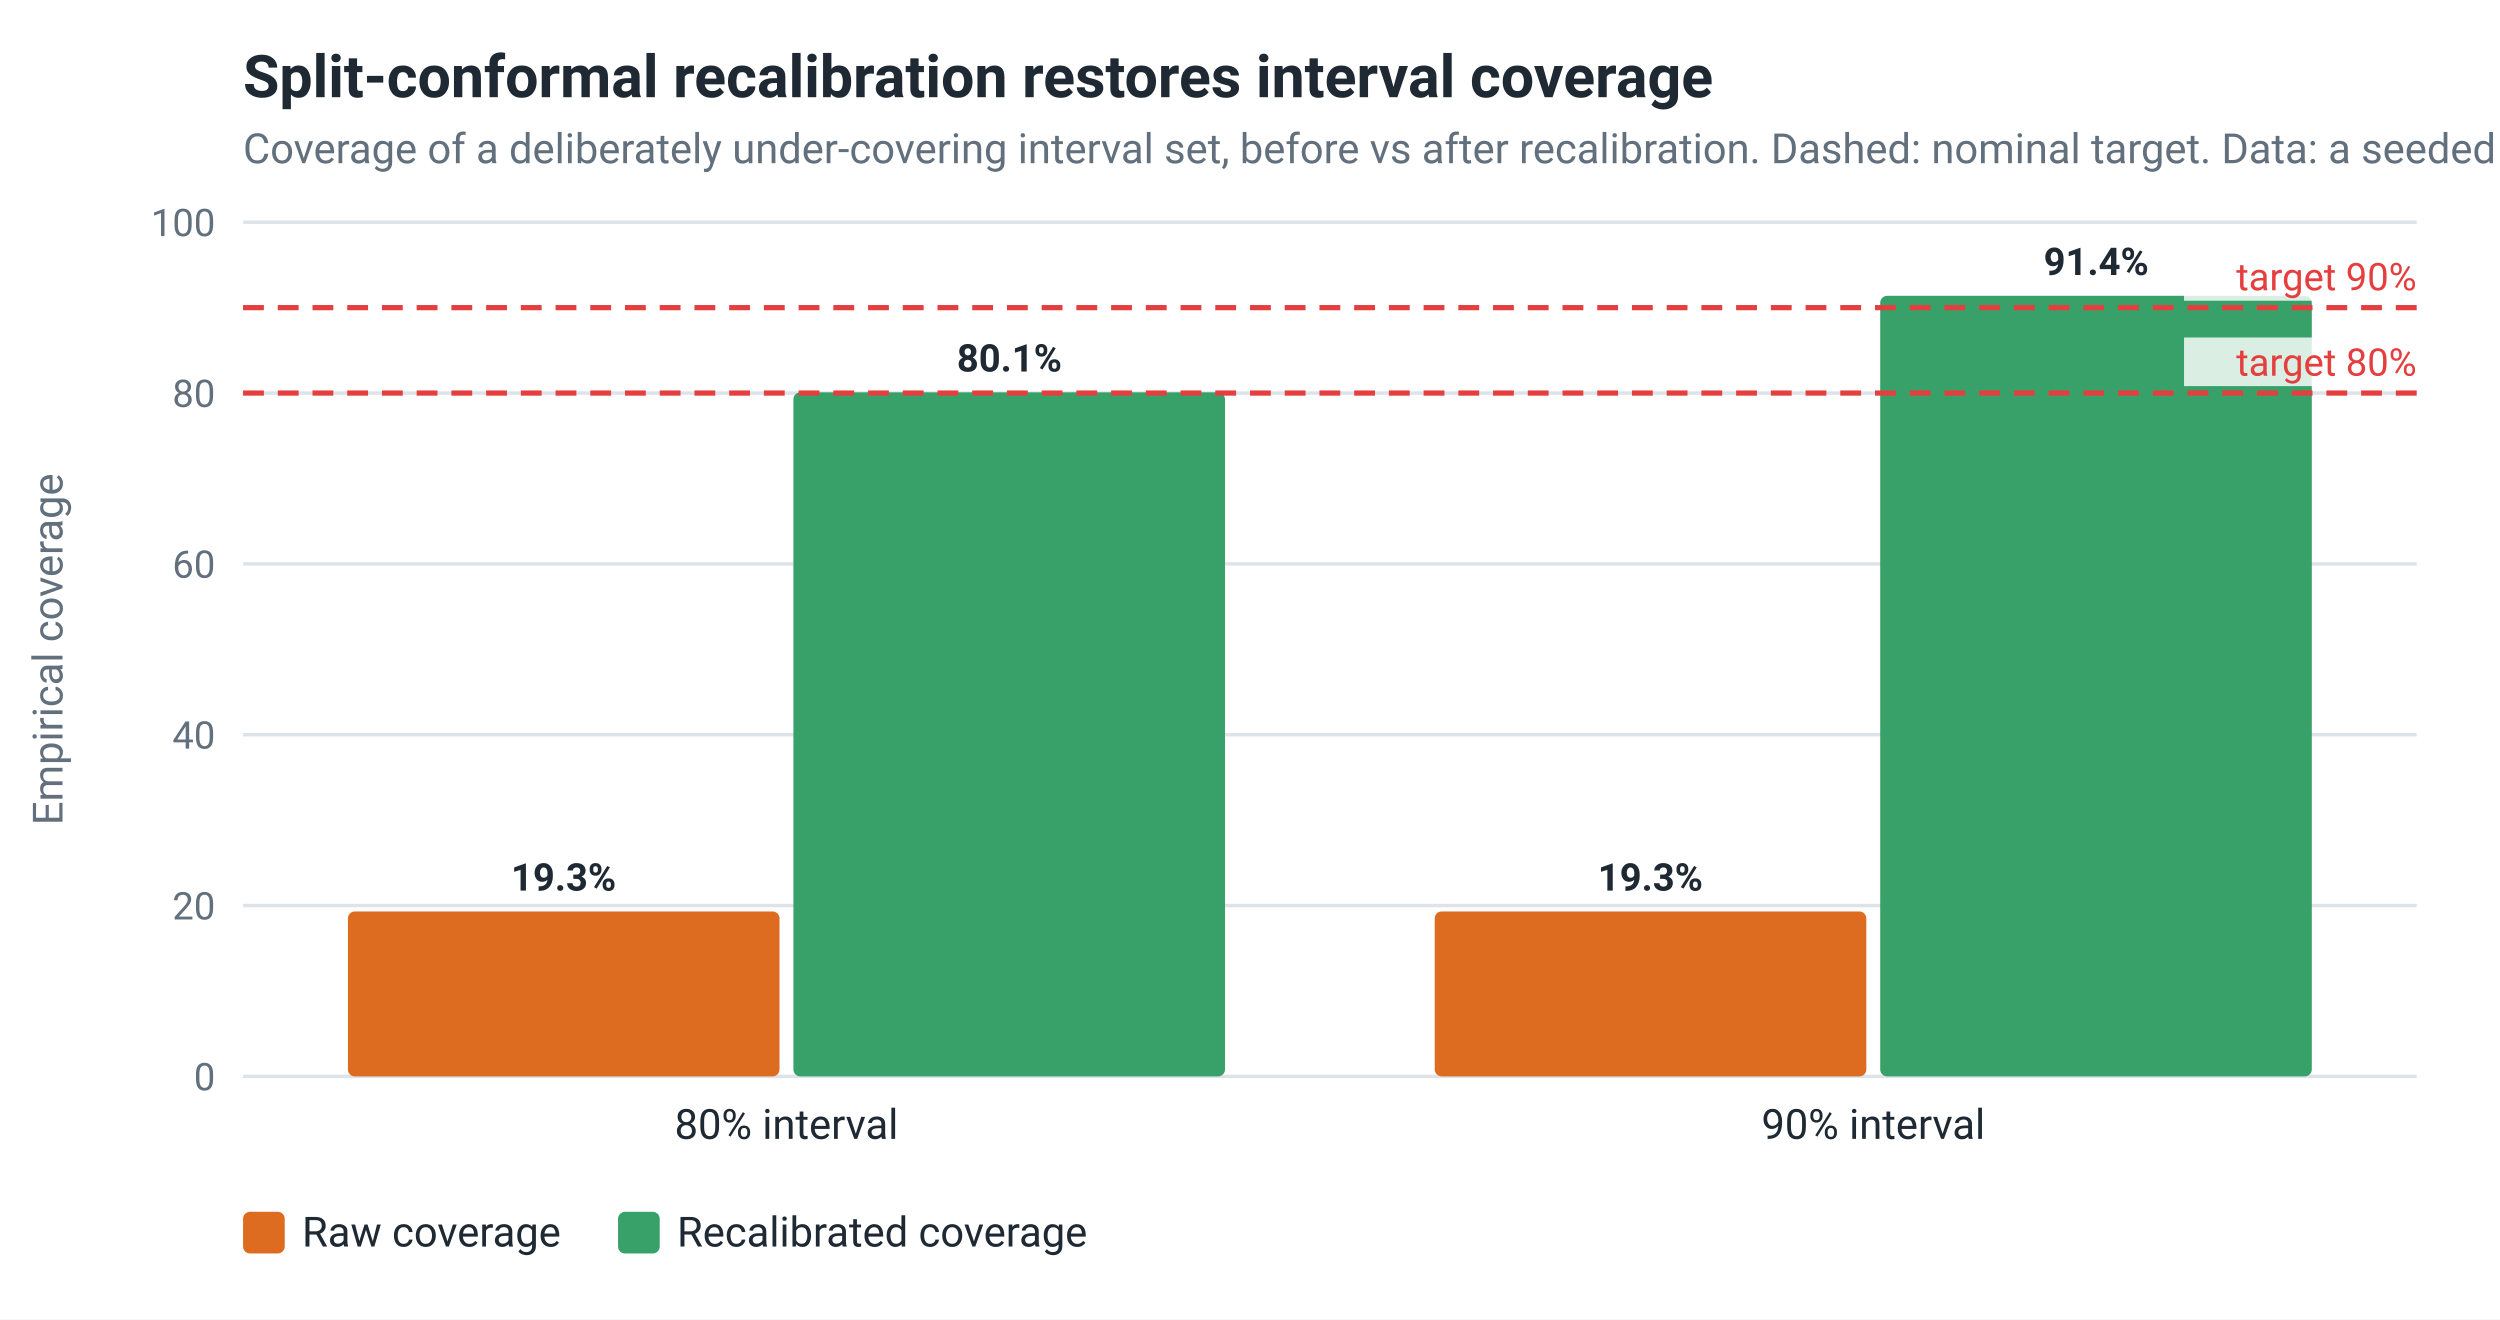
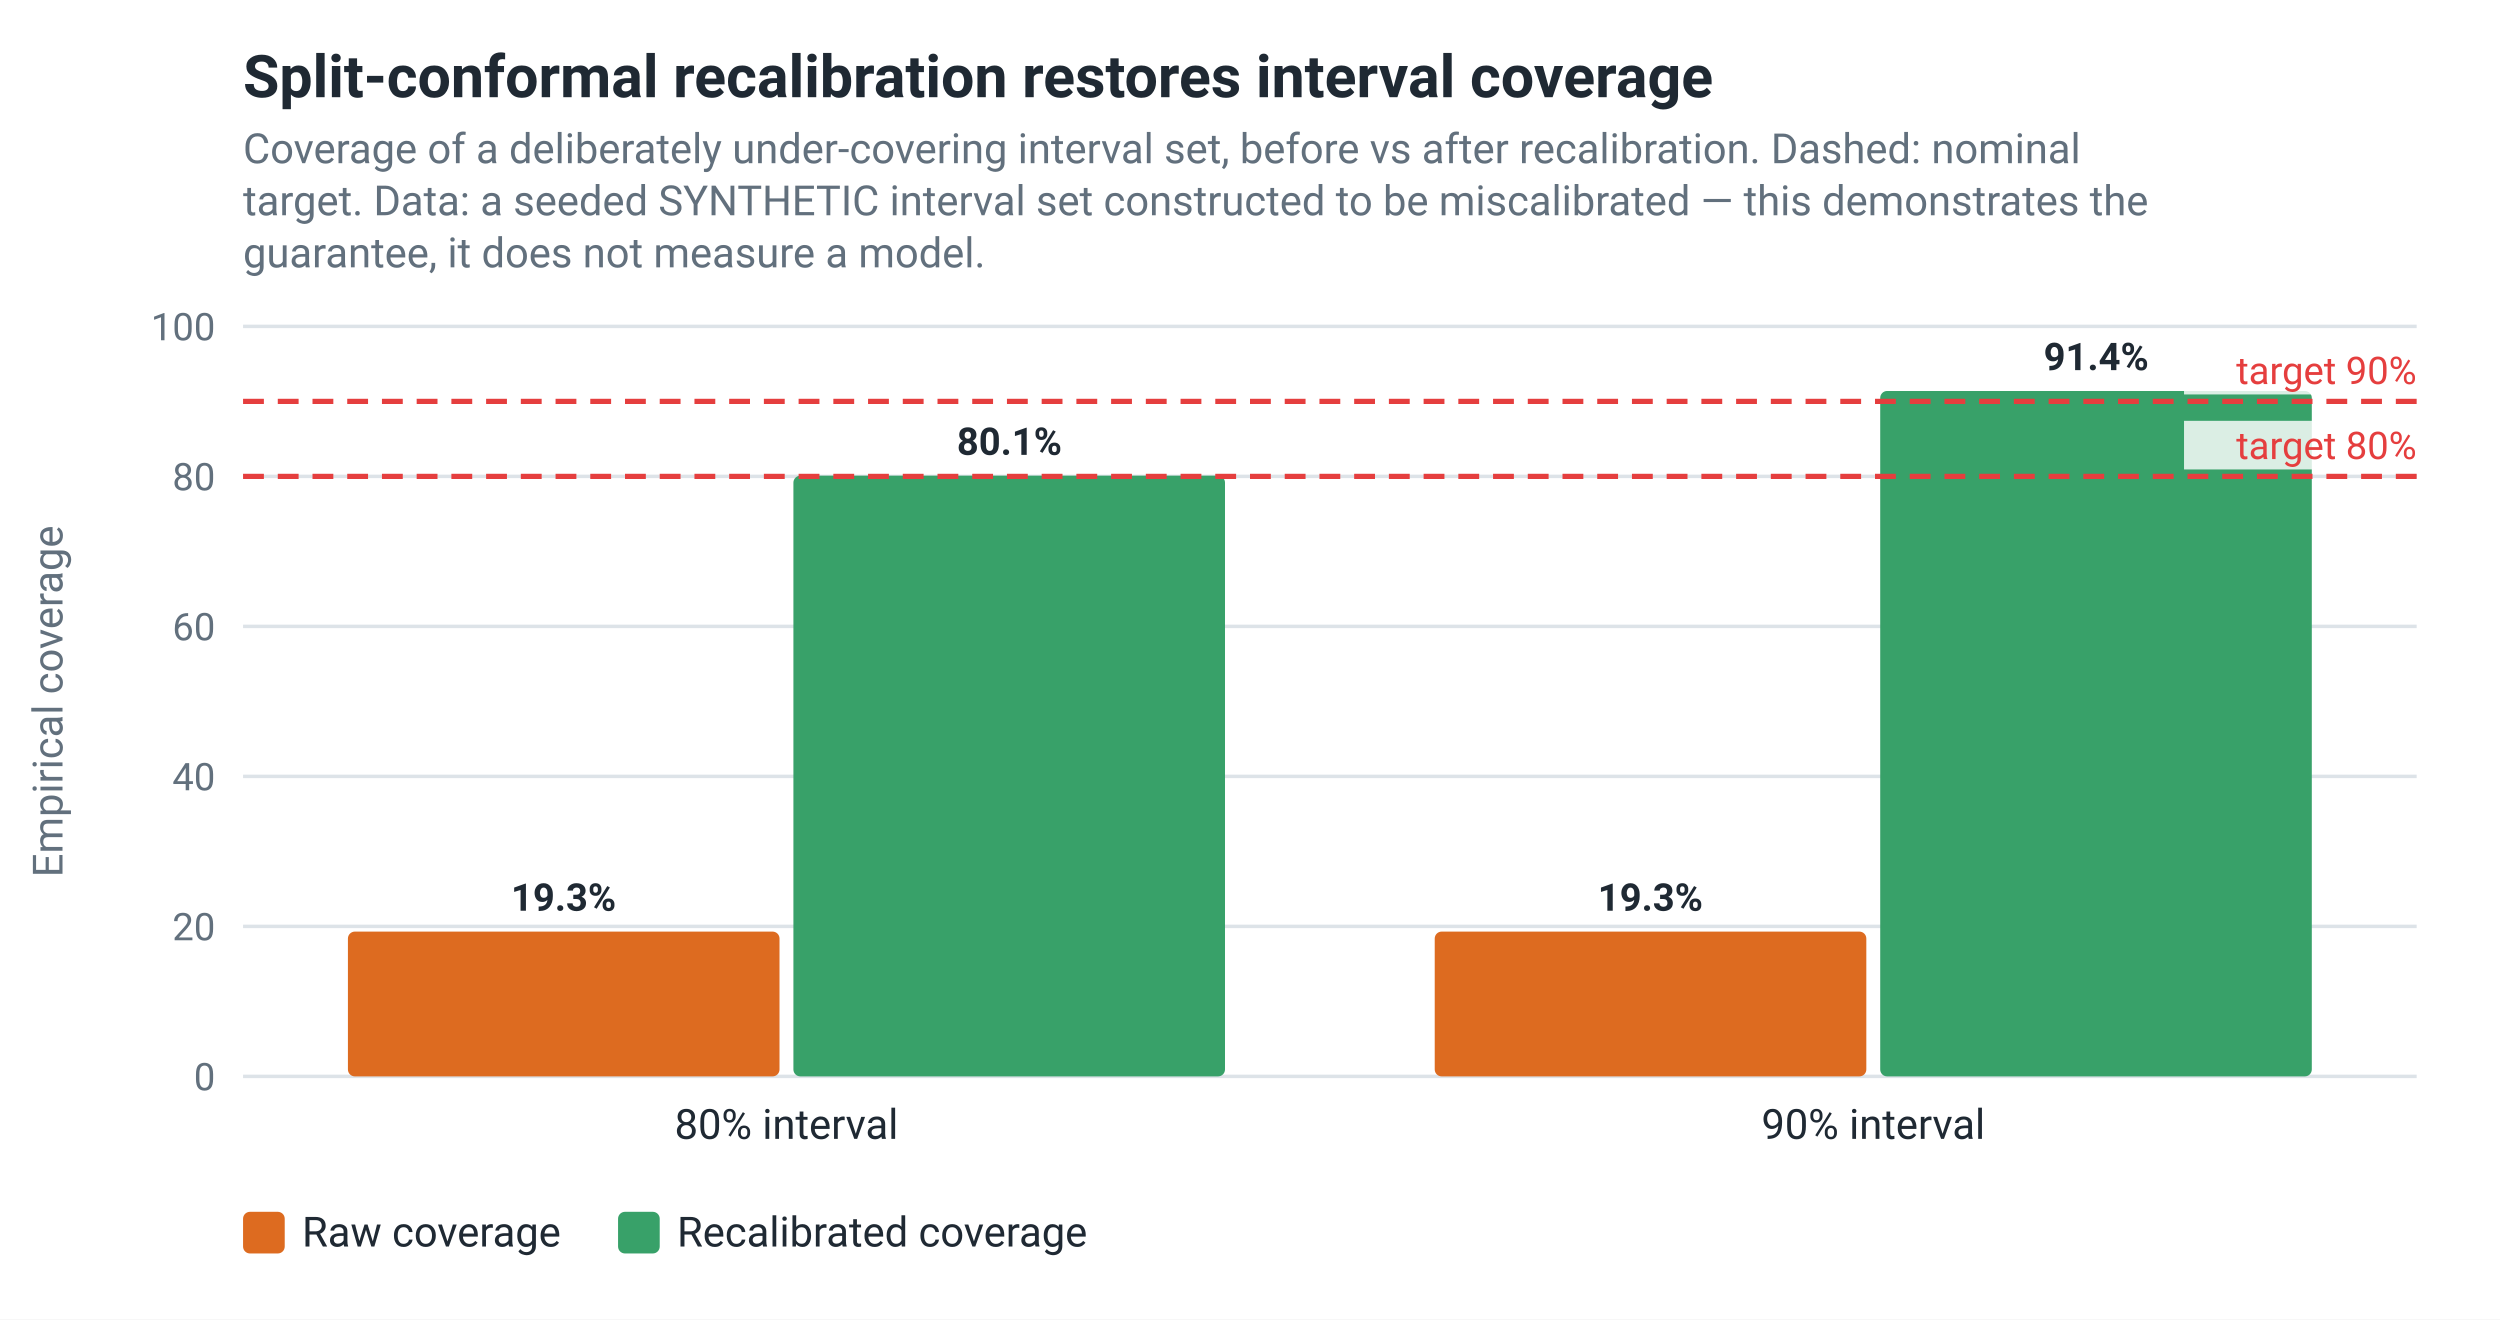
<svg xmlns="http://www.w3.org/2000/svg" width="720" height="380" viewBox="0 0 720 380" font-family="-apple-system,Segoe UI,Roboto,sans-serif">
  <rect width="720" height="380" fill="#ffffff" />
  <text x="70" y="28" fill="#1f2933" font-size="17" font-weight="700">Split-conformal recalibration restores interval coverage</text>
-   <text x="70" y="47" fill="#62707d" font-size="12">Coverage of a deliberately under-covering interval set, before vs after recalibration. Dashed: nominal target. Data: a seeded SYNTHETIC interval set constructed to be miscalibrated — this demonstrates the guarantee, it does not measure a model.</text>
+   <text x="70" y="47" fill="#62707d" font-size="12">Coverage of a deliberately under-covering interval set, before vs after recalibration. Dashed: nominal</text>
+   <text x="70" y="62" fill="#62707d" font-size="12">target. Data: a seeded SYNTHETIC interval set constructed to be miscalibrated — this demonstrates the</text>
+   <text x="70" y="77" fill="#62707d" font-size="12">guarantee, it does not measure a model.</text>
  <line x1="70" y1="310.0" x2="696" y2="310.0" stroke="#dde3e8" stroke-width="1" />
  <text x="62" y="314.0" fill="#62707d" font-size="11" text-anchor="end">0</text>
-   <line x1="70" y1="260.8" x2="696" y2="260.8" stroke="#dde3e8" stroke-width="1" />
-   <text x="62" y="264.8" fill="#62707d" font-size="11" text-anchor="end">20</text>
-   <line x1="70" y1="211.6" x2="696" y2="211.6" stroke="#dde3e8" stroke-width="1" />
-   <text x="62" y="215.6" fill="#62707d" font-size="11" text-anchor="end">40</text>
-   <line x1="70" y1="162.4" x2="696" y2="162.4" stroke="#dde3e8" stroke-width="1" />
-   <text x="62" y="166.4" fill="#62707d" font-size="11" text-anchor="end">60</text>
-   <line x1="70" y1="113.2" x2="696" y2="113.2" stroke="#dde3e8" stroke-width="1" />
-   <text x="62" y="117.2" fill="#62707d" font-size="11" text-anchor="end">80</text>
-   <line x1="70" y1="64.0" x2="696" y2="64.0" stroke="#dde3e8" stroke-width="1" />
-   <text x="62" y="68.0" fill="#62707d" font-size="11" text-anchor="end">100</text>
-   <text x="18" y="187.0" fill="#62707d" font-size="12" text-anchor="middle" transform="rotate(-90 18 187.0)">Empirical coverage</text>
-   <rect x="100.2" y="262.5" width="124.3" height="47.5" fill="#dd6b20" rx="2" />
-   <text x="162.3" y="256.5" fill="#1f2933" font-size="11" font-weight="600" text-anchor="middle">19.3%</text>
-   <rect x="228.5" y="113.0" width="124.3" height="197.0" fill="#38a169" rx="2" />
-   <text x="290.7" y="107.0" fill="#1f2933" font-size="11" font-weight="600" text-anchor="middle">80.1%</text>
+   <line x1="70" y1="266.8" x2="696" y2="266.8" stroke="#dde3e8" stroke-width="1" />
+   <text x="62" y="270.8" fill="#62707d" font-size="11" text-anchor="end">20</text>
+   <line x1="70" y1="223.6" x2="696" y2="223.6" stroke="#dde3e8" stroke-width="1" />
+   <text x="62" y="227.6" fill="#62707d" font-size="11" text-anchor="end">40</text>
+   <line x1="70" y1="180.4" x2="696" y2="180.4" stroke="#dde3e8" stroke-width="1" />
+   <text x="62" y="184.4" fill="#62707d" font-size="11" text-anchor="end">60</text>
+   <line x1="70" y1="137.2" x2="696" y2="137.2" stroke="#dde3e8" stroke-width="1" />
+   <text x="62" y="141.2" fill="#62707d" font-size="11" text-anchor="end">80</text>
+   <line x1="70" y1="94.0" x2="696" y2="94.0" stroke="#dde3e8" stroke-width="1" />
+   <text x="62" y="98.0" fill="#62707d" font-size="11" text-anchor="end">100</text>
+   <text x="18" y="202.0" fill="#62707d" font-size="12" text-anchor="middle" transform="rotate(-90 18 202.0)">Empirical coverage</text>
+   <rect x="100.2" y="268.3" width="124.3" height="41.7" fill="#dd6b20" rx="2" />
+   <text x="162.3" y="262.3" fill="#1f2933" font-size="11" font-weight="600" text-anchor="middle">19.3%</text>
+   <rect x="228.5" y="137.0" width="124.3" height="173.0" fill="#38a169" rx="2" />
+   <text x="290.7" y="131.0" fill="#1f2933" font-size="11" font-weight="600" text-anchor="middle">80.1%</text>
  <text x="226.5" y="328.0" fill="#1f2933" font-size="12" text-anchor="middle">80% interval</text>
-   <rect x="413.2" y="262.5" width="124.3" height="47.5" fill="#dd6b20" rx="2" />
-   <text x="475.3" y="256.5" fill="#1f2933" font-size="11" font-weight="600" text-anchor="middle">19.3%</text>
-   <rect x="541.5" y="85.2" width="124.3" height="224.8" fill="#38a169" rx="2" />
-   <text x="603.7" y="79.2" fill="#1f2933" font-size="11" font-weight="600" text-anchor="middle">91.4%</text>
+   <rect x="413.2" y="268.3" width="124.3" height="41.7" fill="#dd6b20" rx="2" />
+   <text x="475.3" y="262.3" fill="#1f2933" font-size="11" font-weight="600" text-anchor="middle">19.3%</text>
+   <rect x="541.5" y="112.6" width="124.3" height="197.4" fill="#38a169" rx="2" />
+   <text x="603.7" y="106.6" fill="#1f2933" font-size="11" font-weight="600" text-anchor="middle">91.4%</text>
  <text x="539.5" y="328.0" fill="#1f2933" font-size="12" text-anchor="middle">90% interval</text>
-   <line x1="70" y1="113.2" x2="696" y2="113.2" stroke="#e53e3e" stroke-width="1.5" stroke-dasharray="6 4" />
-   <rect x="629.0" y="97.2" width="70.0" height="14" fill="#ffffff" opacity="0.82" />
-   <text x="696.0" y="108.2" fill="#e53e3e" font-size="11" text-anchor="end">target 80%</text>
-   <line x1="70" y1="88.6" x2="696" y2="88.6" stroke="#e53e3e" stroke-width="1.5" stroke-dasharray="6 4" />
-   <rect x="629.0" y="72.6" width="70.0" height="14" fill="#ffffff" opacity="0.82" />
-   <text x="696.0" y="83.6" fill="#e53e3e" font-size="11" text-anchor="end">target 90%</text>
+   <line x1="70" y1="137.2" x2="696" y2="137.2" stroke="#e53e3e" stroke-width="1.5" stroke-dasharray="6 4" />
+   <rect x="629.0" y="121.2" width="70.0" height="14" fill="#ffffff" opacity="0.82" />
+   <text x="696.0" y="132.2" fill="#e53e3e" font-size="11" text-anchor="end">target 80%</text>
+   <line x1="70" y1="115.6" x2="696" y2="115.6" stroke="#e53e3e" stroke-width="1.5" stroke-dasharray="6 4" />
+   <rect x="629.0" y="99.6" width="70.0" height="14" fill="#ffffff" opacity="0.82" />
+   <text x="696.0" y="110.6" fill="#e53e3e" font-size="11" text-anchor="end">target 90%</text>
  <rect x="70" y="349" width="12" height="12" fill="#dd6b20" rx="2" />
  <text x="87" y="359" fill="#1f2933" font-size="12">Raw coverage</text>
  <rect x="178" y="349" width="12" height="12" fill="#38a169" rx="2" />
  <text x="195" y="359" fill="#1f2933" font-size="12">Recalibrated coverage</text>
</svg>
